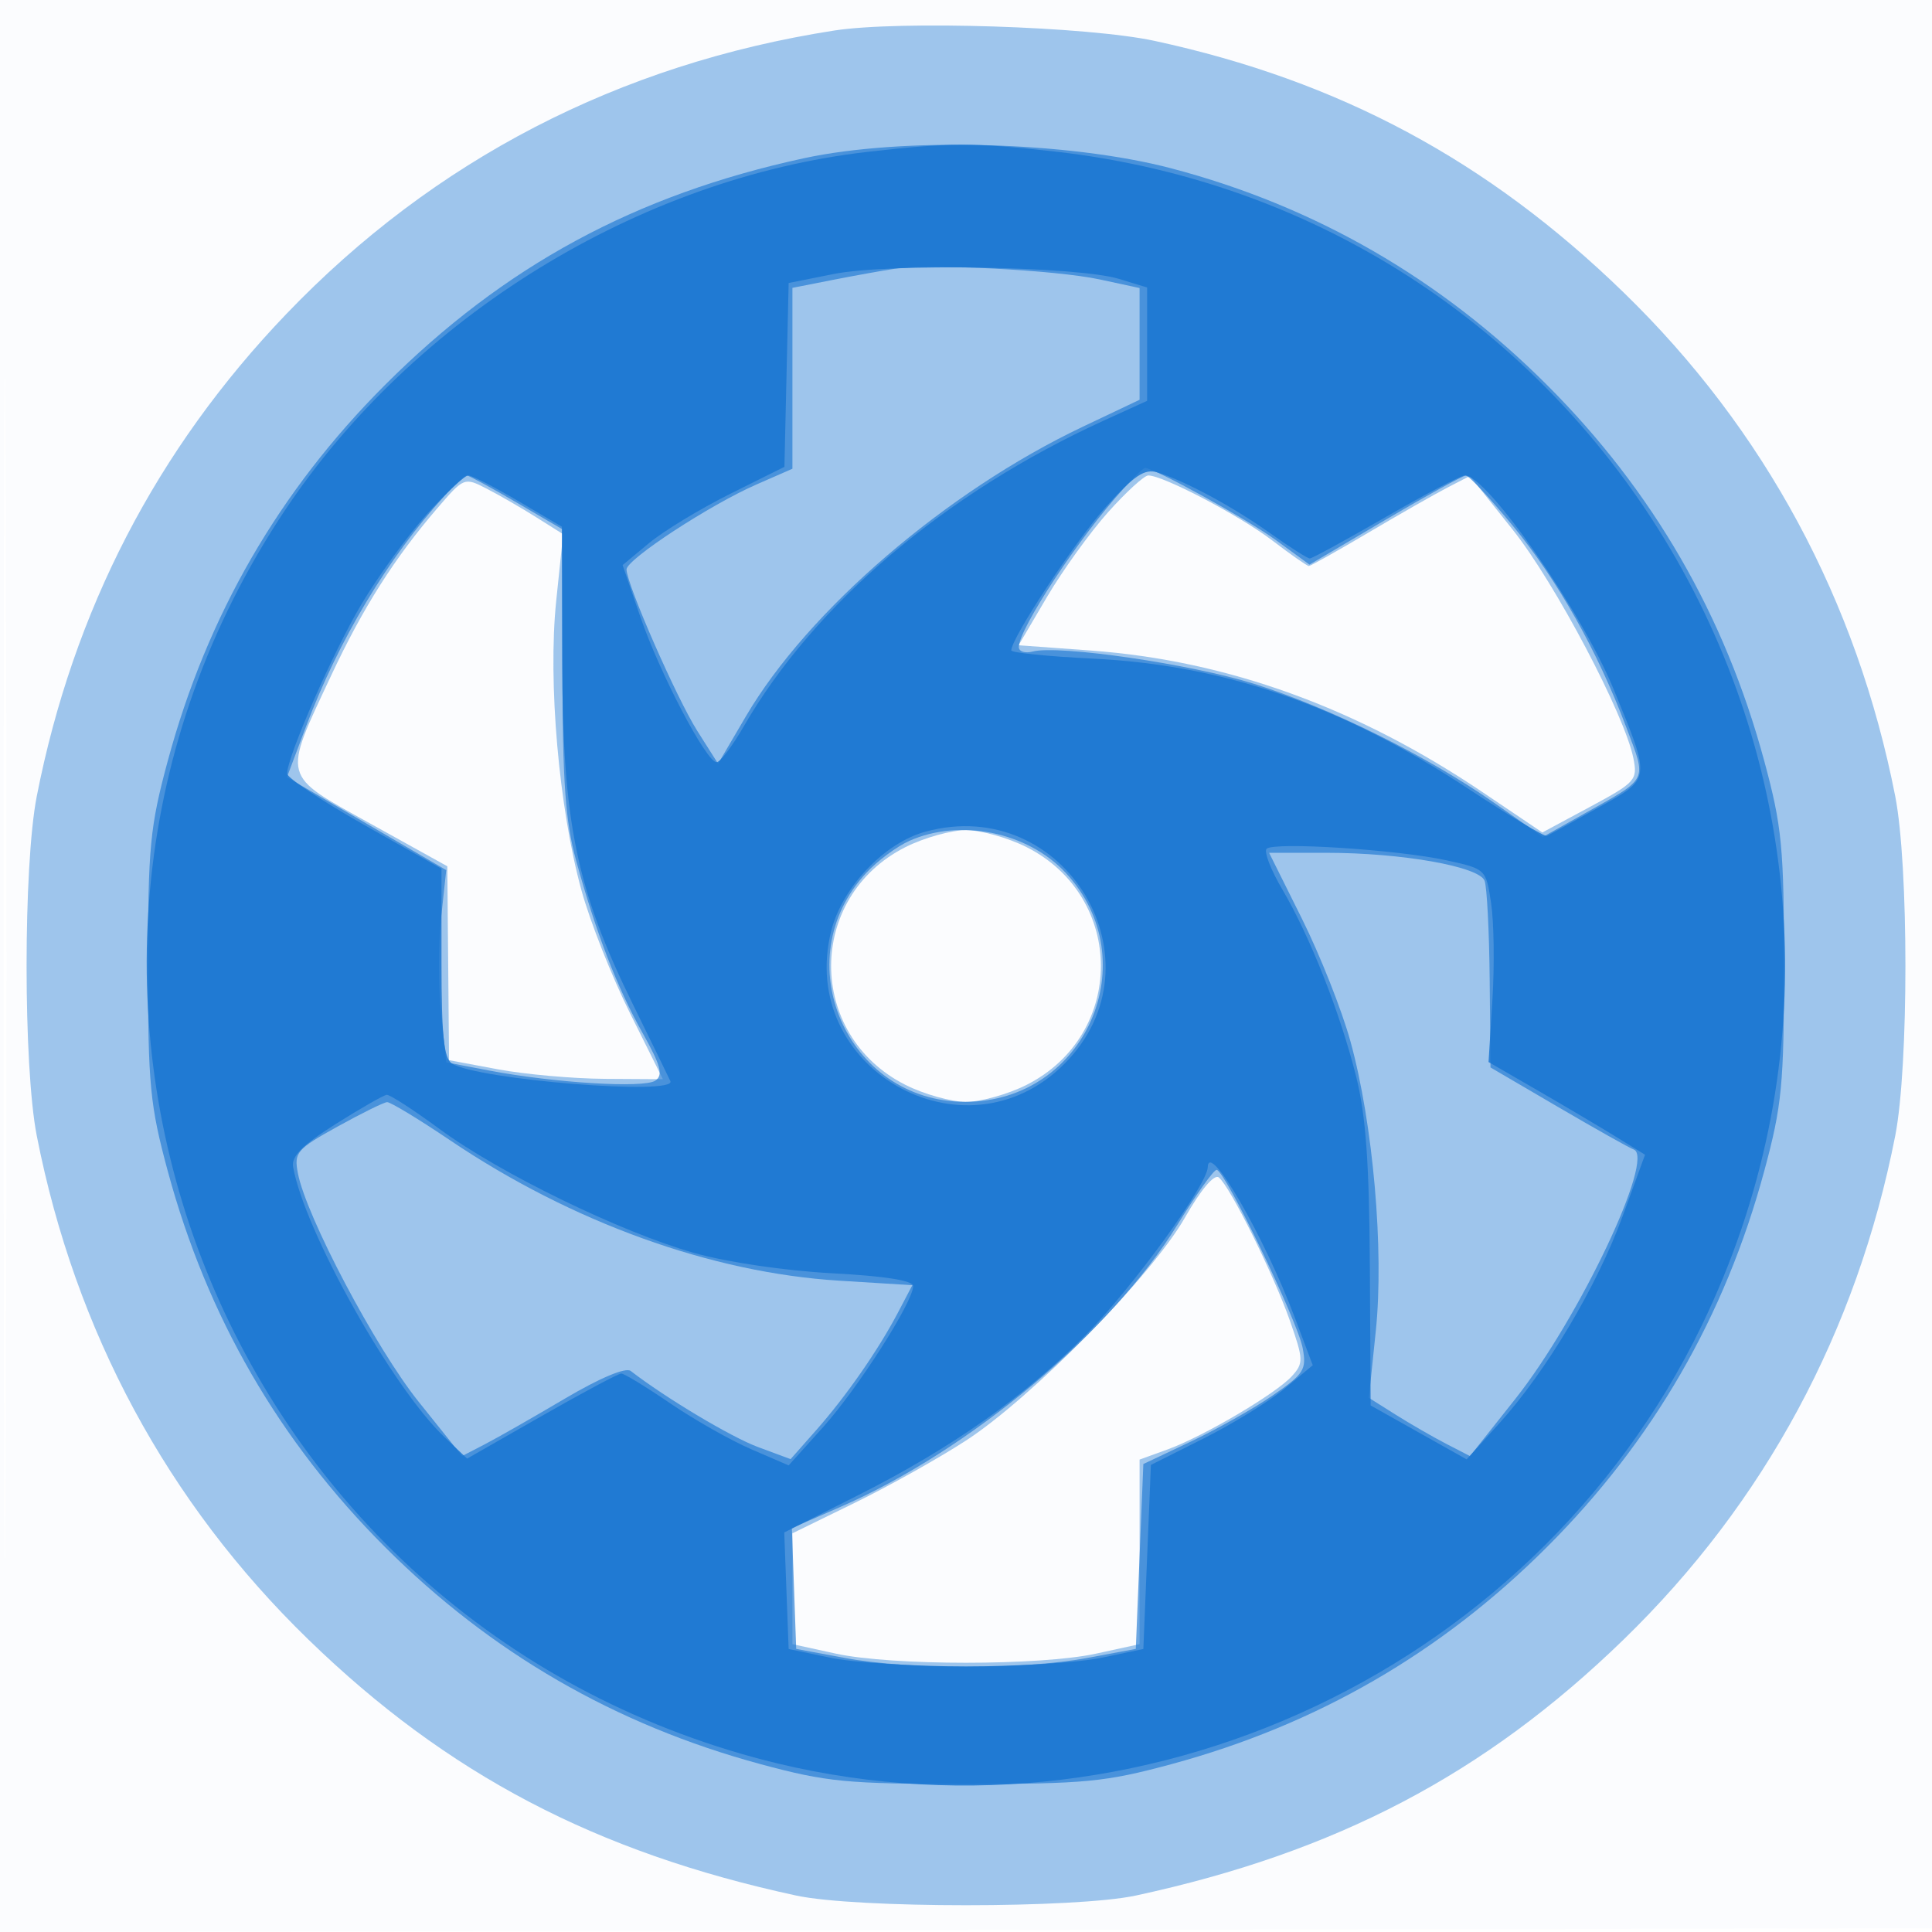
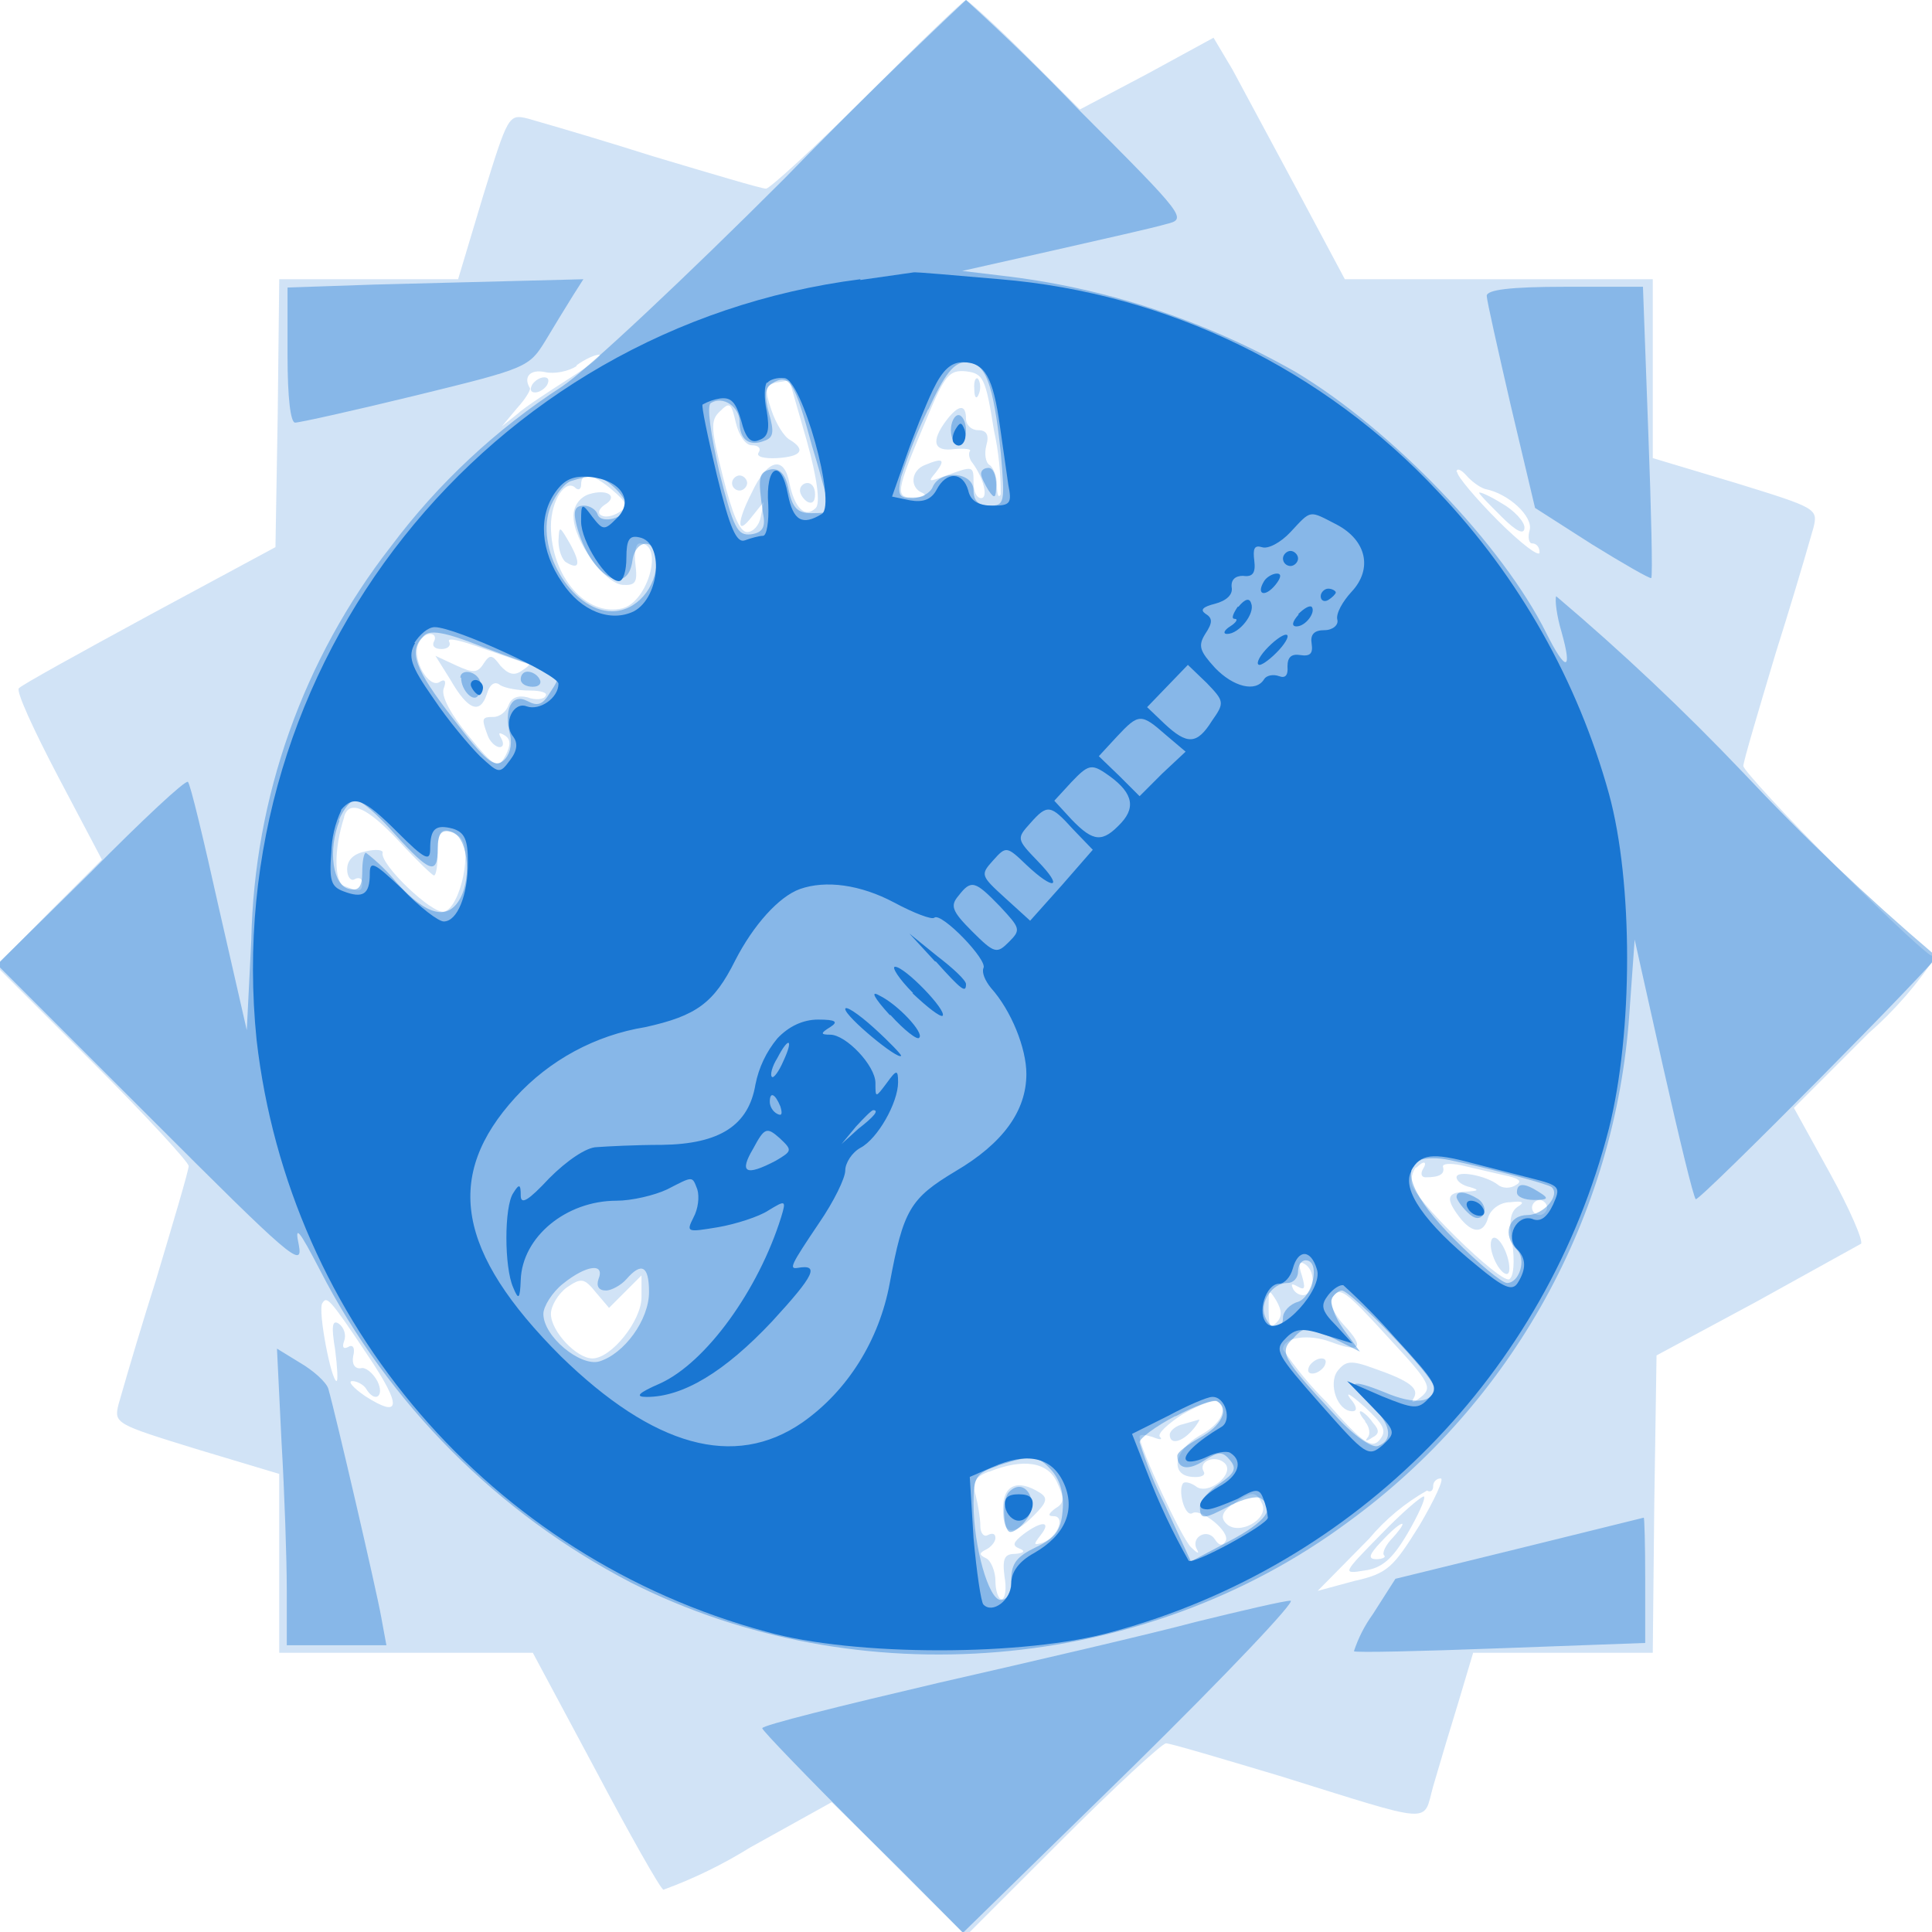
<svg xmlns="http://www.w3.org/2000/svg" width="256" height="256">
-   <path fill-opacity=".016" d="M0 128.004v128.004l128.25-.254 128.25-.254.254-127.75L257.008 0H0v128.004m.485.496c0 70.4.119 99.053.265 63.672.146-35.38.146-92.98 0-128C.604 29.153.485 58.1.485 128.5" fill="#1976D2" fill-rule="evenodd" />
-   <path fill-opacity=".414" d="M110.5 4.051C82.037 8.492 57.508 21.188 37.936 41.608 20.753 59.537 9.701 80.895 4.873 105.5c-1.801 9.181-1.801 35.819 0 45 5.086 25.923 17.318 48.612 35.98 66.739 18.375 17.848 38.091 28.197 64.647 33.931 7.912 1.708 37.088 1.708 45 0 26.556-5.734 46.272-16.083 64.647-33.931 18.662-18.127 30.894-40.816 35.98-66.739 1.801-9.181 1.801-35.819 0-45-5.086-25.923-17.318-48.612-35.98-66.739-18.016-17.5-37.679-28.049-62.147-33.342-8.851-1.915-33.839-2.719-42.5-1.368M57.937 67.355c-5.675 6.602-9.848 13.179-14.046 22.136-6.475 13.818-6.675 13.065 5.205 19.652l10.177 5.643.114 12.846.113 12.847 6.5 1.214c3.575.667 9.951 1.235 14.169 1.26l7.669.047-4.359-8.75c-2.397-4.812-5.289-12.125-6.425-16.25-2.998-10.886-4.465-27.659-3.355-38.358l.919-8.858-3.559-2.242c-1.957-1.233-4.909-2.936-6.559-3.786-2.978-1.534-3.026-1.515-6.563 2.599m88.906.496c-2.389 2.669-6.038 7.731-8.111 11.25l-3.767 6.399 9.58.7c18.028 1.316 35.321 7.575 51.975 18.814l7.848 5.295 6.334-3.404c6.009-3.23 6.304-3.56 5.738-6.405-1.147-5.77-10.374-23.254-15.998-30.312l-5.672-7.12-3.002 1.552c-1.651.854-6.361 3.538-10.467 5.966-4.107 2.428-7.65 4.414-7.875 4.414-.225 0-2.416-1.532-4.869-3.404-4.319-3.297-14.43-8.596-16.402-8.596-.533 0-2.924 2.183-5.312 4.851M119.97 112.25c-13.123 6.629-13.123 24.871 0 31.5 2.45 1.238 6.063 2.25 8.03 2.25 1.967 0 5.58-1.012 8.03-2.25 13.123-6.629 13.123-24.871 0-31.5-2.45-1.237-6.063-2.25-8.03-2.25-1.967 0-5.58 1.013-8.03 2.25M157 161.354c-4.352 7.642-20.272 23.85-29 29.524-3.575 2.325-10.213 6.041-14.75 8.26l-8.25 4.033V217.858l5.75 1.254c7.405 1.615 27.095 1.615 34.5 0l5.75-1.254v-24.456l3.648-1.32c4.794-1.733 14.437-7.412 16.54-9.741 1.553-1.719 1.535-2.204-.269-7.341-2.19-6.233-7.905-17.753-9.416-18.979-.608-.493-2.383 1.609-4.503 5.333" fill="#1976D2" fill-rule="evenodd" />
-   <path fill-opacity=".633" d="M106.5 20.973c-22.292 4.83-39.705 14.257-55.488 30.039-14.029 14.03-23.57 30.536-28.774 49.782-2.363 8.739-2.625 11.45-2.625 27.206s.262 18.467 2.625 27.206c5.204 19.246 14.745 35.752 28.774 49.782 14.03 14.029 30.536 23.57 49.782 28.774 8.739 2.363 11.45 2.625 27.206 2.625s18.467-.262 27.206-2.625c19.246-5.204 35.752-14.745 49.782-28.774 14.029-14.03 23.57-30.536 28.774-49.782 2.363-8.739 2.625-11.45 2.625-27.206s-.262-18.467-2.625-27.206c-5.204-19.246-14.745-35.752-28.774-49.782-14.091-14.09-30.744-23.693-49.782-28.705-13.549-3.567-35.609-4.171-48.706-1.334m12 14.646c-1.65.25-5.362.92-8.25 1.489L105 38.142v23.97l-4.75 2.077c-6.192 2.707-17.255 9.944-17.232 11.273.035 1.995 6.648 17.075 9.379 21.388l2.754 4.349 3.674-6.267c8.243-14.057 26.562-29.805 44.666-38.396L151 52.973V38.166l-5.25-1.133c-5.812-1.255-22.567-2.124-27.25-1.414m30.364 29.131C143.041 71.129 135 83.305 135 85.744c0 .588.826.853 1.835.589 3.458-.904 21.048 1.663 29.357 4.284 10.03 3.165 22.999 9.592 31.774 15.747l6.466 4.535 5.534-3.108c8.572-4.815 8.255-4.157 5.513-11.444-3.799-10.092-9.099-19.497-15.061-26.725-3.004-3.642-5.79-6.614-6.19-6.605-.4.009-5.225 2.667-10.721 5.907l-9.993 5.89-4.507-3.286C165.275 68.808 152.92 62 151.716 62c-.188 0-1.472 1.237-2.852 2.75m-90 1C51.41 73.915 44.842 84.856 40.56 96.241l-2.536 6.741 10.552 6.155 10.552 6.156-.681 6.353c-.374 3.495-.372 9.226.004 12.737l.683 6.383 5.683 1.085c8.602 1.642 20.516 2.366 22.019 1.338 1.068-.73.728-1.998-1.686-6.301-3.395-6.053-6.18-13.281-8.819-22.888-1.413-5.145-1.79-10.397-1.808-25.188L74.5 70.123l-6.088-3.561C65.063 64.603 62.11 63 61.849 63c-.261 0-1.605 1.237-2.985 2.75m61.636 45.667c-1.65.737-4.209 2.632-5.686 4.211-10.782 11.526-2.66 30.372 13.089 30.372 15.938 0 24.142-18.76 13.283-30.373-5.038-5.388-13.972-7.206-20.686-4.21m52.021 10.333c2.397 4.813 5.289 12.125 6.425 16.25 2.998 10.886 4.465 27.659 3.355 38.358l-.919 8.858 3.559 2.242c1.957 1.233 4.972 2.97 6.7 3.861l3.141 1.62 5.984-7.548c8.468-10.679 18.616-32.069 15.696-33.084-.529-.184-5.012-2.704-9.962-5.6l-9-5.265-.109-11.634c-.061-6.398-.364-12.295-.675-13.105-.725-1.891-10.983-3.703-20.967-3.703h-7.587l4.359 8.75M44.704 149.289c-5.391 2.986-5.757 3.417-5.238 6.149 1.091 5.733 10.297 23.167 15.988 30.278l5.776 7.216 3.002-1.552c1.651-.854 6.432-3.58 10.625-6.059 4.62-2.731 8.054-4.175 8.714-3.664 4.628 3.577 13.301 8.762 16.873 10.086l4.316 1.6 3.37-3.816c3.99-4.517 8.242-10.633 10.867-15.629l1.893-3.603-9.695-.598c-16.92-1.046-35.444-7.731-51.57-18.613-4.144-2.796-7.893-5.066-8.33-5.045-.437.022-3.403 1.484-6.591 3.25m111.329 12.97c-8.786 14.244-27.564 29.962-44.73 37.44l-6.376 2.778.286 8.006.287 8.007 6.5 1.208c8.333 1.549 23.668 1.549 32 0l6.5-1.209.5-12.249.5-12.249 6.276-2.966c3.452-1.63 8.335-4.381 10.851-6.113 4.167-2.866 4.523-3.428 3.986-6.28-.682-3.621-10.343-23.636-11.403-23.623-.39.004-2.72 3.267-5.177 7.25" fill="#1976D2" fill-rule="evenodd" />
-   <path fill-opacity=".833" d="M115 20.118C84.682 23.586 54.789 41.994 37.68 67.73-3.021 128.953 27.51 211.9 98.296 232.413c50.062 14.507 104.459-9.792 127.215-56.827C258.3 107.81 214.472 28.41 139.666 20.069c-10.711-1.194-13.857-1.188-24.666.049m-4.5 16.181l-6 1.201-.28 12.178-.28 12.179-7.22 3.599c-3.971 1.98-8.795 4.91-10.72 6.51l-3.5 2.91 2.334 6.812C87.393 89.16 93.598 101 94.954 101c.471 0 2.089-2.137 3.596-4.75 9.336-16.183 26.726-30.955 47.7-40.518l5.75-2.621V38.094l-3.75-1.144c-5.437-1.658-30.556-2.091-37.75-.651m36.061 30.844C142.51 71.649 134 84.546 134 86.18c0 .31 4.838.799 10.75 1.087 17.603.858 33.113 6.239 49.915 17.316 5.371 3.542 10.015 6.322 10.319 6.178.304-.143 3.341-1.819 6.75-3.723 7.107-3.97 7.052-3.561 2.109-15.64C209.616 81.068 197.061 63 194.11 63c-.524 0-5.238 2.475-10.478 5.5-5.239 3.025-9.774 5.5-10.077 5.5-.303 0-2.689-1.521-5.303-3.38-4.927-3.505-11.193-6.882-14.883-8.021-1.702-.526-3.071.388-6.808 4.544m-90.026 1.029c-2.558 2.845-6.464 8.226-8.681 11.958-3.706 6.237-9.746 20.006-9.814 22.37-.016.55 4.581 3.611 10.216 6.803l10.244 5.802v12.483c0 9.611.322 12.681 1.398 13.348 3.467 2.146 29.807 4.253 28.929 2.314-.187-.412-2.439-5.025-5.004-10.25-7.445-15.161-9.276-24.064-9.326-45.352l-.043-17.851-5.771-3.399C65.508 64.529 62.522 63 62.048 63c-.474 0-2.955 2.328-5.513 5.172m66.085 42.031c-5.429 1.479-11.024 7.375-12.478 13.148C105.571 141.503 127.79 154.21 141 141c13.493-13.493.151-35.847-18.38-30.797m45.208 2.27c-.369.387.572 2.813 2.091 5.39 3.672 6.227 7.668 16.356 9.778 24.784 1.284 5.128 1.741 11.474 1.817 25.216l.102 18.364 6.362 3.573 6.361 3.573 4.296-4.745c6.263-6.918 12.985-18.203 16.375-27.493l2.965-8.125-3.737-2.311c-2.056-1.271-6.722-4.035-10.369-6.143l-6.63-3.832.513-8.233c.283-4.528.206-10.283-.17-12.79-.68-4.54-.702-4.561-5.882-5.699-6.478-1.422-22.966-2.478-23.872-1.529M44.5 148.928c-4.405 2.781-5.911 4.291-5.665 5.68 1.497 8.459 13.101 29.194 20.024 35.778l3.035 2.886 9.868-5.636c5.427-3.1 10.181-5.636 10.564-5.636.383 0 3.299 1.776 6.479 3.947 3.181 2.171 8.013 4.91 10.739 6.086l4.956 2.139 4.54-5.042c4.589-5.096 11.96-16.631 11.96-18.716 0-.736-3.755-1.33-10.75-1.701-6.206-.33-13.92-1.465-18.25-2.686-9.699-2.736-25.808-10.574-33.753-16.423-3.439-2.532-6.589-4.572-7-4.534-.411.039-3.447 1.775-6.747 3.858m115.533 5.738c-.066 2.336-10.026 16.03-16.166 22.227-8.065 8.141-17.827 15.013-30.159 21.23l-9.791 4.937.291 7.72.292 7.72 5.5 1.154c3.025.634 11.125 1.153 18 1.153s14.975-.519 18-1.153l5.5-1.154.5-12.195.5-12.195 7-3.515c3.85-1.934 8.675-4.906 10.723-6.605l3.722-3.09-2.347-6.236c-4.096-10.882-11.461-23.619-11.565-19.998" fill="#1976D2" fill-rule="evenodd" />
+   <path d="M0 128v128l128.3-.2 128.2-.3.3-127.8L257 0H0v128m.5.5c0 70.4.1 99 .3 63.7v-128c-.2-35-.3-6.1-.3 64.3" fill="none" />
+   <path fill-opacity=".2" d="M115 12.5c-6.9 6.9-13 12.5-13.5 12.5-.6 0-7.3-2-15-4.3a633 633 0 0 0-16.6-5c-2.5-.6-2.6-.4-5.9 10.3l-3.3 11H37l-.2 17.8-.3 17.7-16.7 9c-9.2 5-17 9.3-17.3 9.7-.4.4 2 5.6 5.2 11.7l5.8 11-7 7-7 7.1 12.8 12.8c7 7 12.7 13.2 12.7 13.7 0 .6-2 7.3-4.3 15a633 633 0 0 0-5 16.6c-.6 2.5-.4 2.6 10.3 5.9l11 3.3V219h33.6l8.3 15.5c4.5 8.5 8.5 15.6 9 15.9a62 62 0 0 0 11.5-5.6l10.8-6 9 8.8 8.8 8.9 12.8-12.8c7-7 13.2-12.7 13.7-12.7.6 0 7.3 2 15 4.3 20.9 6.5 19 6.4 20.4 1.4a773 773 0 0 1 3.3-11l2-6.7H219l.2-19.7.3-19.7 13.2-7.1 13.9-7.7c.3-.4-1.5-4.6-4.1-9.3l-4.8-8.7 9.9-9.9a50.3 50.3 0 0 0 9.1-10.5c-.4-.4-.7-.3-.7.2s-5.6-4.7-12.5-11.6-12.5-13-12.5-13.5c0-.6 2-7.3 4.3-15a633 633 0 0 0 5-16.6c.6-2.5.4-2.6-10.3-5.9l-11-3.3V37h-40.8l-6.3-11.8-8.6-16-2.5-4.2-8.8 4.8-8.9 4.7-7.3-7.3c-4-4-7.6-7.2-7.8-7.2-.3 0-6.1 5.6-13 12.5m-38.6 36c-1 .7-3 1.1-4.2.8-1.9-.4-2.9.6-2 2.1.2.2-.6 1.5-1.7 2.7l-2 2.4 2-1.6c1.1-1 4.2-3 7-4.8 2.7-1.7 4.4-3.1 3.9-3.1-.6 0-1.9.6-3 1.4m46.5 6.8c-4.3 10.2-4.4 10.8-1.7 10.7 1.3 0 1.7-.3 1-.6-1.7-.7-1.5-3 .4-3.7 2.4-1 2.7-.7 1.4 1-1.1 1.3-1 1.3 1.4.4 3.6-1.3 3.6-1.3 3.6 1 0 1.1.4 2 1 2 1 0 .3-2.7-1.1-4.6-.5-.6-.6-1.3-.4-1.6.3-.3-.6-.4-2-.3-2.8.4-3.2-1-1.1-3.8 1.6-2.1 2.6-2.2 2.6-.2 0 .8.7 1.5 1.6 1.5 1.1 0 1.5.6 1.1 2-.3 1.1-.1 2.3.4 2.6.5.3 1 1.5 1 2.7 0 1.2.2 1.8.5 1.2a39 39 0 0 0-.9-8.5c-1.1-6.9-1.4-7.5-3.7-7.8-2.2-.2-2.8.5-5.1 6M70.5 51c-.3.6-.2 1 .4 1s1.3-.5 1.6-1c.3-.6.2-1-.4-1s-1.3.5-1.6 1m32.3-.3c-1.4.4-1.5.9-.6 3.6.6 1.8 1.7 3.6 2.5 4 2.1 1.3 1.5 2.2-1.7 2.4-1.8.1-2.8-.2-2.5-.7.4-.6 0-1-.9-1-.8 0-1.7-1.3-2.1-3-.6-2.6-.8-2.8-2.1-1.5-1.3 1.2-1.2 2.3.4 8.7C97 68 98 70.5 99 70.5c.8 0 1.6-.9 1.8-2l.4-2-1.6 2c-2 2.6-2 .7 0-3.2 2.1-4.5 4.3-5 5-1.3.7 3.4 2.1 4.7 3.5 3.3.6-.6.2-3.9-1.2-8.9l-2.3-8-1.8.3m26.3.9c0 1.1.3 1.4.6.6.3-.7.2-1.6-.1-2-.3-.3-.6.3-.5 1.4m64 11c0 .5 2.4 3.4 5.4 6.4s5.5 4.9 5.5 4.2c0-.7-.4-1.2-1-1.2-.4 0-.6-.8-.3-1.8.4-1.8-2.8-4.8-5.9-5.4-.7-.2-1.8-1-2.5-1.8s-1.3-1-1.3-.5M77 64.2c0 .6-.3.8-.7.5-1.3-1.4-3.3 1.6-3.3 5 0 6.7 4.7 12.1 9.5 10.9 3.4-.9 5.5-8.6 2.3-8.6-.6 0-.8 1.3-.6 2.8.3 2.4 0 2.8-1.7 2.7-2.4-.2-6.5-5.9-6.5-9a3 3 0 0 1 2-3c2.5-.8 4 .3 2.1 1.4-.7.5-1 1.1-.4 1.4.5.3 1.5.1 2.3-.4 1.3-.8 1.1-1.3-.9-3-2.6-2.2-4.1-2.4-4.1-.7m20-.2c0 .6.5 1 1 1s1-.5 1-1-.5-1-1-1-1 .5-1 1m9 1c0 .5.5 1.2 1 1.5.6.3 1 0 1-1s-.5-1.5-1-1.5-1 .4-1 1m90 .3c0 .2 1.4 1.6 3 3.2 2 2 3 2.4 3 1.4 0-.8-1.4-2.3-3-3.2-1.6-1-3-1.6-3-1.4M74 71.7c0 1.2.5 2.5 1 2.8 1.8 1.1 2 .2.5-2.5-1.4-2.4-1.4-2.4-1.5-.3M55.4 85.4c-.8 2 1.4 5.8 2.8 5 .7-.5 1-.2.6.8s.9 3.4 3.2 6.2c3.6 4.4 4 4.5 5 2.7.7-1.4.7-2.2-.2-2.7-.7-.4-.8-.3-.4.4s.3 1.2-.2 1.2-1.3-.7-1.6-1.6c-.8-2.2-.8-2.4.8-2.4.8 0 1.7-.7 2-1.6.4-1 1.3-1.3 2.5-1 1 .4 2.2.3 2.4-.2.3-.4-.6-.7-2.1-.7s-3.2-.3-3.9-.7c-.7-.6-1.4-.2-1.8 1.2-.9 2.7-2.5 2.1-4.8-1.9l-2-3.2 2.8 1.3c2.2 1 2.8 1 3.6-.3.8-1.2 1.1-1.2 2.2.3 1 1.1 1.8 1.4 2.8.7.8-.5 1.2-.9.9-.9l-5.8-2c-3-1.1-5-1.6-4.7-1 .3.5-.1 1-1 1s-1.3-.4-1-1c.3-.5.1-1-.5-1s-1.3.6-1.6 1.4m-9.8 22.9c-1.4 4.3-1.3 8.6 0 9.1 2.1.8 2.4.8 2.4-.5 0-.5-.5-.7-1-.4s-1-.3-1-1.3c0-1.3.9-2.1 2.5-2.4 1.3-.3 2.3-.2 2.2.2-.4 1.5 6.5 8.1 8.1 7.8 2.2-.4 4-8.7 2-10-2.2-1.4-2.8-1-2.8 2.2 0 1.6-.2 3-.5 3-.2 0-2.3-2-4.6-4.5-4.2-4.5-6.6-5.6-7.3-3.3m142 46.5c-.3.3-.6 1.2-.6 2 0 1.9 11.9 13.5 13 12.8.6-.4.7-2.4.4-4.7-.5-2.9-.3-4.2.7-4.9 1-.6.7-.8-1-.6-1.4 0-2.6 1-2.9 2-.6 2.2-2.1 2.2-3.8 0-1.9-2.5-1.7-3.3.8-3.4 1.7-.1 1.9-.2.6-.6-1-.2-1.8-.8-1.8-1.3 0-1 4-.2 5.5 1 .6.5 1.7.5 2.4 0 .9-.5.3-.9-1.7-1.3l-5.6-1.3c-1.5-.3-2.5-.2-2.4.2.3 1-.5 1.4-2.3 1.4-.5 0-.7-.4-.4-1 .7-1.1.2-1.3-.8-.3M203 160c0 .6.5 1 1 1s1-.5 1-1-.5-1-1-1-1 .5-1 1m-5.3 6c.6 2.2 2.3 3.8 2.3 2.1 0-1.7-1.2-4.1-2-4.1-.5 0-.6 1-.3 2m-25.2 3c.5 1.7.4 2-.5 1.5s-1-.4-.6.4c.4.6 1.2.9 1.7.6 1.2-.8 1.1-3.2-.2-4-.8-.5-.9 0-.4 1.5m-97.4 1.6c-1.1.8-2.1 2.4-2.1 3.5 0 2.3 3.4 5.9 5.5 5.9 2.5 0 6.5-5 6.5-8.1V169l-2.2 2.2-2.1 2.1-1.7-2c-1.6-2-2-2-3.9-.7m93 2.8c0 2.2.2 2.7 1 1.9.8-.8.8-1.6 0-3-1-1.6-1-1.4-1 1.1m8.4-1.4c-.4.6.3 2.2 1.6 3.6 2.8 3 2.2 3.7-1.8 2.2-3-1.1-6.3-.6-6.3 1a47 47 0 0 0 5.8 7c4.8 5.5 6 6.2 7 5 1-1.2.6-2-2-4.4-1.8-1.6-2.6-2.1-1.9-1.1.9 1 1 1.7.3 1.7-2 0-3.2-3.6-2-5.3 1.1-1.4 1.8-1.5 4.8-.4 4.9 1.7 6.1 2.7 5.3 4-.4.7 0 .6 1-.2 1.5-1.2 1.2-1.9-4-7.5-6.2-6.8-6.8-7.2-7.8-5.6m-133.8.7c-.6 1 1.2 10.3 1.9 10.3.2 0 .1-1.9-.2-4.2-.5-3-.4-4 .5-3.4.7.5 1 1.5.7 2.3-.3.8-.1 1.1.5.8.6-.4 1 0 .7 1.2-.2 1 .2 1.7 1 1.6.6-.2 1.6.6 2.2 1.7 1 2-.3 3-1.5 1-.3-.5-1.2-1-1.8-1-.7 0 .1.9 1.7 2 4.7 3 4.9 1.4.4-5.3-5.2-7.8-5.5-8-6.1-7m130.8 8.3c-.3.6-.2 1 .4 1s1.3-.5 1.6-1c.3-.6.2-1-.4-1s-1.3.5-1.6 1m-16.8 6.4c-2 1.3-3.4 2.6-3 3 .4.4 0 .4-1 0-1-.3-1.7-.4-1.7 0 0 1.4 5.5 13.3 6.8 14.6.8.8 1.2 1 .8.3-.9-1.6 1.4-2.9 2.4-1.3.5.8 1 .9 1.4.2.7-1.2-3.3-4.4-4.4-3.7-1 .6-2-3.1-1.2-4 .3-.2 1 0 1.6.4 1.6 1.4 5.3-1.6 3.9-3-1.2-1.2-3.6-.3-2.8 1.1.3.5-.4.8-1.5.7-3-.2-2.5-3.5 1-5.5 2.9-1.6 3.8-3.6 2.2-4.6-.4-.2-2.4.6-4.5 1.8m24.2 1c.6.7.7 1.7.3 2.1-.4.5-.1.5.6 0 1-.5 1-1 .1-2-.6-.9-1.4-1.5-1.6-1.5-.3 0 0 .6.6 1.3m-24.1.4c-1 .2-1.8.9-1.8 1.4 0 1.4 1.6 1 3-.6.7-.8 1-1.4.9-1.4l-2.1.6M131 195c-1.8.7-2.2 1.4-1.7 3.2.3 1.2.6 3 .6 4s.5 1.5 1 1.2c.6-.3 1-.2 1 .4 0 .5-.6 1.2-1.2 1.5-1 .5-1 .7 0 1.2.6.3 1.2 1.7 1.2 3s.4 2.4.8 2.4c.5 0 .7-1.4.4-3-.3-2.4 0-3 1.4-3 1.2-.1 1.4-.4.6-.7-1-.4-.9-.8.5-1.9 2.4-1.8 3.8-1.8 2.3.1-1 1.3-1 1.4.3 1 2-.8 3-3.5 1.4-3.5-.8 0-.7-.3.2-1 1.2-.7 1.3-1.3.3-3.4-1.2-2.8-4.5-3.3-9-1.5m58.8 2c0 .5-.4.8-.8.5a28 28 0 0 0-7.7 6.4l-6.8 6.9 4.8-1.3c4.5-1 5.2-1.8 8.7-7.4 2-3.4 3.3-6.2 2.8-6.2-.6 0-1 .5-1 1m-57 3c0 3.5 1.2 3.8 4.1.9 1.7-1.7 1.9-2.3.8-3-3-1.9-4.9-1-4.9 2.1m30.4-.6c-1.4 1.1-1.6 1.8-.8 2.6 1.6 1.6 5.5-.5 4.8-2.5-.8-1.9-1.5-1.9-4 0m19.7 3.9c-5.1 5.2-5.2 5.3-2.2 4.8 2.3-.3 3.7-1.5 5.7-4.9 1.4-2.4 2.4-4.6 2.2-4.9-.2-.2-2.8 2-5.7 5m0 1c-1.6 1.7-1.8 2.3-.6 2.3.8 0 1.3-.3 1-.5-.3-.3.2-1.4 1.2-2.4 2.4-2.7 1-2.2-1.5.5" fill="#1976D2" fill-rule="evenodd" />
+   <path fill-opacity=".4" d="M104 23.6C91 36.6 77.8 49 74.5 51.2a88.2 88.2 0 0 0-22.7 21.2 87.7 87.7 0 0 0-18.5 52.1l-.6 12-3.7-16.2c-2-9-3.8-16.5-4.1-16.7-.3-.3-6 5-12.9 12L-.4 127.8 20 148.2c18.4 18.4 20.2 20 19.6 16.8-.6-2.8 0-2.1 2.8 3.3a96.2 96.2 0 0 0 41.2 41.4c30.1 15.2 68 12 95-8a91.1 91.1 0 0 0 37.3-67.4l.7-9.8 3.8 17c2.1 9.3 4 17.2 4.3 17.4.4.4 32.4-31.9 32.4-32.7 0-.2-.4 0-.9.2a312 312 0 0 1-25.2-24A316 316 0 0 0 206.2 79c-.2.5.1 2.7.7 4.7 1.5 5.3.6 5.4-2 .2-5.8-11.7-20.5-27-33.2-34.6a102.3 102.3 0 0 0-39.2-12.8l-5-.6 12-2.7c6.6-1.5 13.3-3 15-3.5 2.8-.7 2.8-.8-11.6-15.2A294 294 0 0 0 128 0a757 757 0 0 0-24 23.6M49.8 37.7l-11.7.4v9c0 5.6.4 8.9 1 8.9s7.8-1.6 16-3.6c14.7-3.6 15-3.7 17.2-7.3a418 418 0 0 1 3.6-5.9l1.4-2.2-7.8.2-19.6.5M197 39.2c0 .6 1.5 7.2 3.2 14.6l3.2 13.5 7.5 4.8c4.2 2.6 7.7 4.6 7.9 4.5.2-.2 0-9-.4-19.5l-.7-19.1h-10.4c-7.2 0-10.3.4-10.3 1.2m-74 15a69.7 69.7 0 0 0-3.6 9c-.5 2.4-.3 2.8 1.5 2.8 1.2 0 2.4-.7 2.7-1.5 1-2.3 5.4-2 5.4.5 0 1.4.7 2 2.1 2 2 0 2.1-.3 1.5-7.1-1-9.2-2-11.9-4.6-11.9-1.6 0-2.8 1.5-5 6.3m-20.7-3.5c-1 .6-1 1.7-.4 4 .7 2.4.6 3.2-.6 3.6-2 .8-3.3-.1-3.3-2.5 0-2-2.2-3.5-3.8-2.5-.6.3 0 4.2 1.1 9.1 1.9 7.5 2.4 8.5 4.2 8.3 1.5-.2 2-.9 1.6-2.8-.7-4.8-.6-5.4 1-5.8 1.2-.2 2 .6 2.4 2.7.5 2.4 1.2 3.1 3 3.1 1.4 0 2.5-.1 2.5-.3 0 0-1-4-2.4-8.6-2.3-8.5-3-9.7-5.3-8.3M126 57c0 1.1.5 2 1 2s1-.9 1-2-.5-2-1-2-1 .9-1 2m4 5.8c0 .4.5 1.4 1 2.2.8 1.2 1 1 1-.8 0-1.2-.4-2.2-1-2.2s-1 .3-1 .8m-54.2.9c-.9.2-2.1 1.7-2.8 3.3-2.3 5.5 2.7 14 8.1 14 3.2 0 5.9-3.1 5.9-6.7 0-3-2.8-3-3.2 0-.7 5-5.7 1.9-7.4-4.7-.5-2-.2-2.6 1-2.6.7 0 1.6.5 1.8 1.2.5 1.3 3.8.4 3.8-1.1 0-1.4-3-4.1-4.3-4-.7 0-2 .3-2.9.6M56.1 84.3c-2 2-1.2 4.3 4 11 4.2 5.5 5.4 6.5 6.6 5.5.8-.7 1.2-2 .9-3.4-.9-3.4.2-5.6 2.3-4.5 1.3.7 2 .5 2.9-1 1.6-2.4 1.5-2.6-.5-3.2-1-.3-4.8-1.6-8.4-3-5-2-7-2.3-7.8-1.4m5 5.5c0 1.7 1.7 3.4 2.3 2.3.4-.6.4-1.5.1-2.1-.7-1.2-2.5-1.3-2.5-.2m8 .2c0 .6.7 1 1.6 1s1.2-.5.9-1c-.3-.6-1-1-1.6-1s-.9.5-.9 1m-24 18.7c-1.6 4-.9 8.7 1.3 9.1 1.2.3 1.7-.3 1.7-2.2 0-1.4.2-2.6.5-2.6a25 25 0 0 1 4.1 4c4 4.4 6.8 5 8.4 2 1.6-3 .9-8.4-1.3-8.8-1.2-.3-1.7.3-1.7 2.2 0 3.6-1 3.3-5.7-1.9-2.2-2.5-4.5-4.5-5.2-4.5-.6 0-1.6 1.2-2.2 2.7m143.4 45c-2.8 1-1.1 5 4.4 10.5 3.2 3.2 6.3 5.8 7 5.8 1.6 0 2.6-3.1 1.3-4.4-2-2-1.1-4.6 1.4-4.6 2.1 0 4.4-2.6 3.2-3.7-.4-.4-8.7-2.6-13.6-3.6-1.4-.3-3-.3-3.8 0M201 158c0 .6 1 1 2.3 1 1.8 0 2-.2.7-1-2-1.3-3-1.3-3 0m-8 .6c0 .3.6 1.2 1.4 2 1 1 1.7 1 2.2.3.3-.6 0-1.5-.7-2-1.6-1-2.9-1.2-2.9-.3m-21 9.9c0 .8-.6 1.5-1.4 1.5-2 0-3.7 2.5-3 4.4.8 2 2.4 2.1 2.4.2 0-.8.9-1.8 2-2.1 2-.7 3-5.5 1-5.5-.6 0-1 .7-1 1.5m-97.4 1.6c-1.4 1.1-2.6 3-2.6 4 0 3 4.9 7 7.4 6.3 3.3-1 6.6-5.5 6.6-9.2 0-3.5-1-4-3-1.7-.7.8-2 1.5-2.7 1.5-1 0-1.3-.6-1-1.5.9-2.2-1.6-1.9-4.7.6m101.9 2c-.3.5.3 2.3 1.5 4l2.2 3-3.6-1.8c-3.3-1.5-3.8-1.6-5.2 0-2 1.8-1.5 2.7 5.4 10.1 2.6 2.9 5 4.5 5.8 4.2 2.1-.8 1.7-3-1.1-5.6-3.2-3-2.7-3.4 2-1.5 4 1.7 6.5 1.4 6.5-.7 0-1.4-11-12.8-12.2-12.8-.4 0-1 .5-1.3 1M37.3 191c.4 6.8.7 15.6.7 19.7v7.3h13.2l-.7-3.8c-.6-3.4-6-26.7-7-30.2-.3-.9-2-2.4-3.7-3.4l-3.1-1.9.6 12.3m118.5-3.4c-2.7 1.4-4.8 3-4.8 3.5a57 57 0 0 0 3.4 8.4l3.4 7.4 5.1-2.7c4.9-2.6 6.2-4.4 4.1-5.7-.5-.3-2.3.1-4 1-3.6 1.9-4 1.9-4 .1 0-.7 1.2-2.1 2.6-3 2-1.4 2.3-2 1.4-3.1-1-1.2-1.5-1.2-3.4 0-2.1 1.4-3.6 1.2-3.6-.6 0-.5 1.4-1.5 3-2.4 2.8-1.5 4-3.8 2.3-4.8-.5-.3-3 .6-5.6 2m-23.4 6.5c-3 1-3.3 1.5-3.3 5 0 5.7 2 12.8 3.6 12.8.9 0 1.4-1 1.4-2.7 0-2.2.8-3.1 3.3-4.3 2.5-1.2 3.3-2.2 3.5-4.8.2-2.2-.3-4-1.4-5.3-1.9-2.1-2.5-2.2-7.2-.7m1.5 3.5c-1 1-.8 5.3.2 5.3.5 0 1.4-.7 2-1.5 2-2.4-.1-6-2.2-3.8m67.5 7.5-16.3 4-3 4.7a18 18 0 0 0-2.5 4.9c.2.2 9 0 19.5-.4l19.1-.7v-8.4c0-4.5-.1-8.3-.2-8.2l-16.6 4.1m-42.7 9.7c-6 1.6-21.5 5.2-34.2 8.1-12.8 3-23.3 5.6-23.3 6 0 .3 6 6.5 13.3 13.8l13.3 13.3 22.5-22c12.3-12.1 21.7-22 20.9-22-.8 0-6.4 1.3-12.5 2.8" fill="#1976D2" fill-rule="evenodd" />
+   <path d="M114 37a92.2 92.2 0 0 0-80 100.8 92.1 92.1 0 0 0 67.5 78.4c11.6 3.3 34.4 3.3 46 0a93 93 0 0 0 65.7-66.7c3.2-12.8 3.2-32.6 0-44.3a95 95 0 0 0-22.6-40A89.6 89.6 0 0 0 132.5 37c-6-.5-11.2-1-11.5-.9l-7 1m9.6 14.6c-1 2.1-2.6 6.1-3.6 9l-1.8 5.1 2.4.5c1.7.3 2.8-.1 3.5-1.4 1.3-2.5 3.5-2.4 4.2.1.3 1.4 1.4 2 3.2 2 2.4 0 2.6-.3 2.1-2.8l-1.1-7.7c-.9-6.5-2-8.5-4.9-8.5-1.6 0-2.7 1-4 3.7m-22-1c-.3.4-.4 2 0 3.8.4 2.4.2 3.4-1 3.8-1.1.5-1.8-.2-2.4-2.6-.7-2.4-1.3-3.1-2.8-2.9a7 7 0 0 0-2.3.8c-.2.1.7 4.4 1.9 9.4 1.7 7 2.6 9 3.7 8.6.8-.3 1.9-.6 2.4-.6s.8-1.9.7-4.1c-.4-5.2 1.7-6.3 2.6-1.4.7 3.5 1.9 4.2 4.5 2.6 2-1.3-2.7-18-5-18-.9-.1-1.9.2-2.2.6m24.9 6.2c-.4.7-.5 1.5-.2 1.8.9 1 1.9-.4 1.4-1.8-.4-1-.6-1-1.2 0m-53 8.3c-2.3 3.2-2 7.8.9 12C77 81 80.9 82.5 84 81c3.5-1.9 4-9.2.7-9.8-1.3-.3-1.7.3-1.7 2.7 0 1.7-.4 3.1-1 3.1-1.6 0-5-5.2-5-7.9 0-2.5.1-2.5 1.5-.6 1.4 1.8 1.6 1.8 3.2.2 2.4-2.3.6-5.1-3.5-5.5-2.2-.2-3.4.3-4.6 2m97.4 5.3c-1.3 1.4-3 2.3-3.8 2-1-.3-1.2.2-1 1.8.2 1.6-.2 2.2-1.5 2-1 0-1.6.5-1.5 1.5.2 1-.7 1.8-2.2 2.2-1.6.4-2 .8-1.3 1.3 1 .6 1 1.2 0 2.7-1 1.6-.7 2.3 1.3 4.5 2.4 2.5 5.4 3.3 6.5 1.5.3-.5 1.2-.7 2-.4.8.3 1.2-.1 1.1-1.3 0-1.2.5-1.7 1.7-1.5 1.3.2 1.7-.2 1.5-1.5-.2-1.2.3-1.8 1.7-1.8 1.1 0 1.9-.7 1.7-1.4-.2-.8.7-2.4 1.9-3.7 2.8-3 2-6.8-2-8.9-3.7-1.9-3.3-2-6.1 1m-1 3.5c0 .6.5 1 1 1s1-.5 1-1-.5-1-1-1-1 .5-1 1m-2.5 3c-1.1 1.8.1 2.2 1.5.5.8-1 .8-1.5.2-1.5-.6 0-1.4.5-1.7 1m7.5 2c0 .6.5.8 1 .5s1-.8 1-1-.5-.5-1-.5-1 .5-1 1m-11 1.4c-.6.9-.9 1.6-.4 1.6s.2.5-.6 1-1 1-.4 1c1.6 0 3.7-2.7 3.2-4-.2-.8-.8-.7-1.7.4m8 1c-.9 1-1 1.6-.3 1.6 1.2 0 2.6-1.9 2-2.6-.3-.2-1 .2-1.8 1M55 85.2c-1 1.8-.6 3 2.4 7.3 2 3 4.8 6.3 6.2 7.7 2.5 2.3 2.6 2.4 4 .5 1-1.3 1-2.3.4-3.1-1.4-1.7 0-4.7 1.8-4 1.7.6 4.2-1.1 4.2-3 0-1.2-13.7-7.5-16.4-7.5-.9 0-2 1-2.7 2.1m112.8.9c-1 1.1-1.3 2-.8 2 .4 0 1.6-.9 2.6-2s1.4-2 .9-2c-.5 0-1.7.9-2.7 2m-13 4.8-2.7 2.8 2.3 2.2c3 2.8 4.3 2.8 6.3-.4 1.7-2.4 1.6-2.6-.7-5l-2.5-2.4-2.7 2.8m-92.2.2c.3.6.8 1 1 1s.5-.5.5-1-.5-1-1-1-.8.5-.5 1m85.5 6.5-2.4 2.6 2.7 2.6 2.7 2.7 3-3 3.1-2.9-2.6-2.2c-3.3-2.9-3.6-2.9-6.5.2m-6 6-2.3 2.5 2.3 2.5c2.9 3 4.1 3.1 6.6.4 2-2.2 1.4-4.2-2.2-6.6-1.8-1.2-2.3-1-4.4 1.2m-96.8 3.8a14 14 0 0 0-1.3 5.6c-.3 3.7 0 4.5 1.6 5.1 2.6 1 3.5.4 3.5-2.3 0-1.8.5-1.6 4.3 2 2.3 2.4 4.8 4.3 5.5 4.3 1.8 0 3.2-3.5 3.2-7.8 0-3-.4-4-2-4.5-2.3-.6-3 0-3 2.7 0 1.7-.7 1.4-4.3-2.2-4.5-4.5-5.8-5-7.5-3m91.3 1.8c-1.8 2-1.8 2.1 1 5 3.5 3.6 2.2 4-1.5.5-2.6-2.5-2.7-2.5-4.4-.6-1.7 1.9-1.7 2 1.6 5l3.3 3 4.2-4.7 4.1-4.7-2.6-2.7c-3-3.3-3.4-3.4-5.7-.8m-30.5 8.7c-2.8 1-6.2 4.8-8.6 9.5-2.8 5.6-5.1 7.3-11.9 8.8a29.8 29.8 0 0 0-17.2 9.3c-9.5 10.4-7.8 20.5 6 34.3 12.3 12 23 15 32 8.8 6-4.2 10.2-10.9 11.6-18.5 1.8-9.7 2.7-11.2 8.7-14.8 6.3-3.7 9.4-8 9.4-12.9 0-3.4-2-8.4-4.7-11.4-.8-1-1.2-2-1-2.6.7-1-5.6-7.5-6.5-6.7-.3.3-2.7-.6-5.3-2-4.5-2.4-9.1-3-12.5-1.8m21 .9c-1.1 1.3-.9 2 1.8 4.7 3 3 3.3 3 4.9 1.4 1.6-1.6 1.5-1.8-1.2-4.7-3.3-3.4-3.8-3.6-5.5-1.4m-3 8.7c3.5 3.9 4 4.2 4 3 0-.5-1.7-2.1-3.8-3.7l-3.7-3 3.4 3.7m-3 4.2c2 1.9 3.7 3.2 4 3 .6-.7-5-6.5-6.3-6.5-.5 0 .5 1.6 2.4 3.5m-3 2.9c1.8 2 3.6 3.4 3.8 3 .7-.6-2.8-4.4-5.3-5.6-1.2-.7-.7.3 1.4 2.6m-5.9-.8c0 1 7 6.8 7.4 6.2.1-.1-1.5-1.8-3.6-3.7s-3.8-3-3.8-2.5m-9 3.9a13.7 13.7 0 0 0-2.9 6.1c-.9 5.4-4.7 7.9-12.4 8-3.4 0-7.3.2-8.6.3-1.4 0-4 1.8-6.3 4.1-2.8 3-3.8 3.6-3.8 2.3 0-1.5-.2-1.6-1-.3-1.2 1.8-1.2 9.8 0 12.5.7 1.7.9 1.6 1-1 .2-5.7 6-10.5 12.7-10.5 2 0 5-.7 6.7-1.5 3.5-1.8 3.3-1.8 4 0 .3 1 .1 2.6-.5 3.7-1 2-.9 2 3.3 1.3 2.3-.4 5.4-1.4 6.6-2.2 2.3-1.4 2.4-1.4 1.7.9-3 9.6-9.9 19.2-16 22-3 1.3-3.4 1.8-1.8 1.8 4.8 0 10.3-3.3 16.6-10 5.7-6.2 6.3-7.6 3.4-7.1-1.2.2-.9-.4 2.8-5.9 2-2.9 3.5-6 3.5-7s.9-2.4 2-3c2.3-1.2 5-6 5-8.7 0-1.7-.2-1.7-1.5.1-1.5 2-1.5 2-1.5 0 0-2.3-3.9-6.4-6-6.4-1.3 0-1.3-.2 0-1 1.1-.7.8-1-1.6-1-2 0-3.9.9-5.4 2.5m0 2.6c-.7 1.1-1 2.3-.7 2.5.2.2.9-.7 1.5-2.1 1.4-3 .7-3.3-.8-.4m-1 5.8c0 .6.4 1.3 1 1.6.6.3.7 0 .4-1-.7-1.7-1.4-2-1.4-.6m11.4 3.3-1.9 2.3 2.2-2c2.2-1.7 2.8-2.5 2-2.5-.2 0-1.2 1-2.3 2.2m-13.6 2.9c-1.9 3.2-1 3.7 3 1.6 2.2-1.3 2.2-1.4.5-3-1.7-1.5-2-1.4-3.5 1.4m87.2 3c-1.3 2.4 1.7 6.8 8.7 12.5 3.6 3 4.7 3.4 5.4 2.3 1.2-1.9 1.1-3.3-.1-4.5-1.6-1.6 0-4.6 2-4 1.1.5 2-.2 2.8-1.9 1-2.3 1-2.5-3-3.5l-7.8-2c-5.2-1.4-6.8-1.2-8 1m7.5 5c.3.6 1 1 1.6 1s.7-.5.4-1c-.3-.6-1-1-1.6-1s-.7.5-.4 1m-23.2 8c-.3 1.1-1.1 2-1.8 2-1.8 0-3 4-1.6 5.3 1.7 1.7 7.5-4.6 6.6-7.2-.8-2.7-2.5-2.7-3.2-.1m4.7 3.5c-1 1.3-1 2 1 4l2.2 2.4-3.6-1.1c-3-1-4-.9-5.3.5-1.5 1.5-1.1 2.1 4.7 8.7 6 6.8 6.3 7 8.2 5.4 1.8-1.7 1.8-1.8-1.4-5.1l-3.3-3.4 4.6 2c4.2 1.7 4.8 1.8 6.2.3 1.5-1.4 1-2.1-4.5-8.1a87.2 87.2 0 0 0-6.8-6.9c-.4-.1-1.3.4-2 1.3m-21.2 16L150 190l2 5.1a87.3 87.3 0 0 0 5.5 11.7c.6.6 10.5-4.8 10.5-5.7a9 9 0 0 0-.6-2.5c-.5-1.4-1-1.4-3.4 0-1.6.7-3.4 1.4-4 1.4-1.8 0-1-1.6 1.5-3 2.6-1.4 3.3-3.4 1.5-4.5-.5-.3-2 0-3 .5s-2.5.9-2.8.5c-.6-.6 1.4-2.5 4.6-4.4 1.5-.8.6-4.1-1.2-4-.6 0-3.2 1.1-5.8 2.5m-23.3 6.8-3 1.3.5 8.1c.4 4.5 1 8.5 1.3 8.8 1.2 1.3 3.7-.6 3.7-2.8 0-1.5 1-2.9 3-4 4.2-2.4 5.6-5.8 3.9-9.4-1.6-3.4-4.9-4-9.4-2m1.7 5.3c.2 1 1 1.8 1.8 1.8s1.6-.8 1.8-1.8c.2-1.2-.3-1.7-1.8-1.7s-2 .5-1.8 1.7" fill="#1976D2" fill-rule="evenodd" />
</svg>
